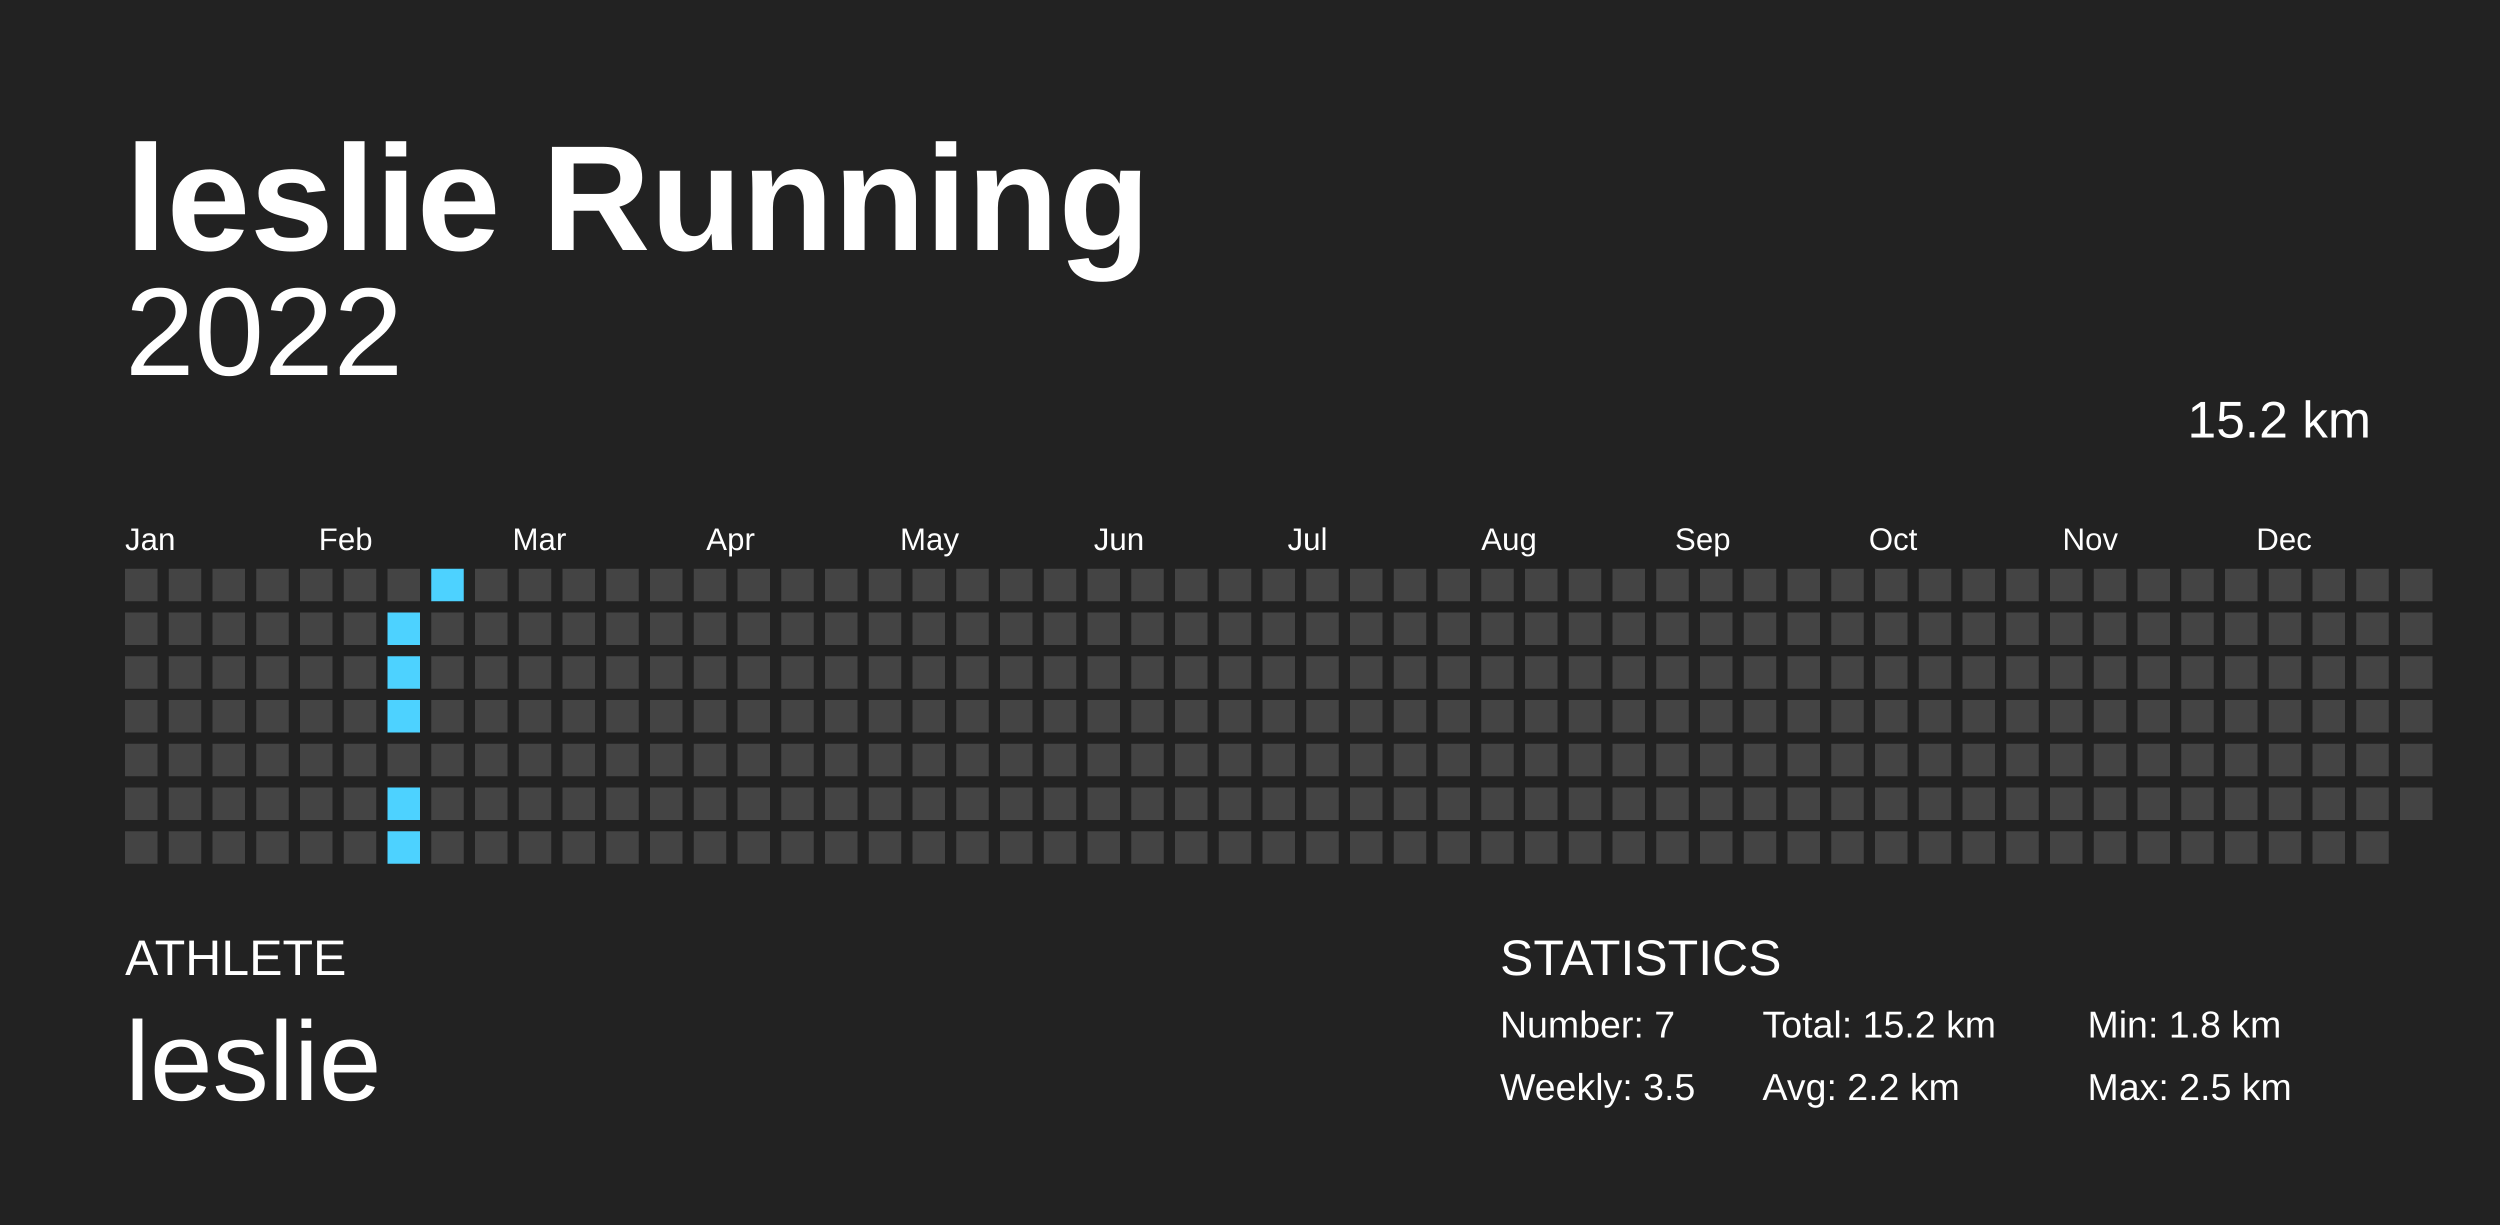
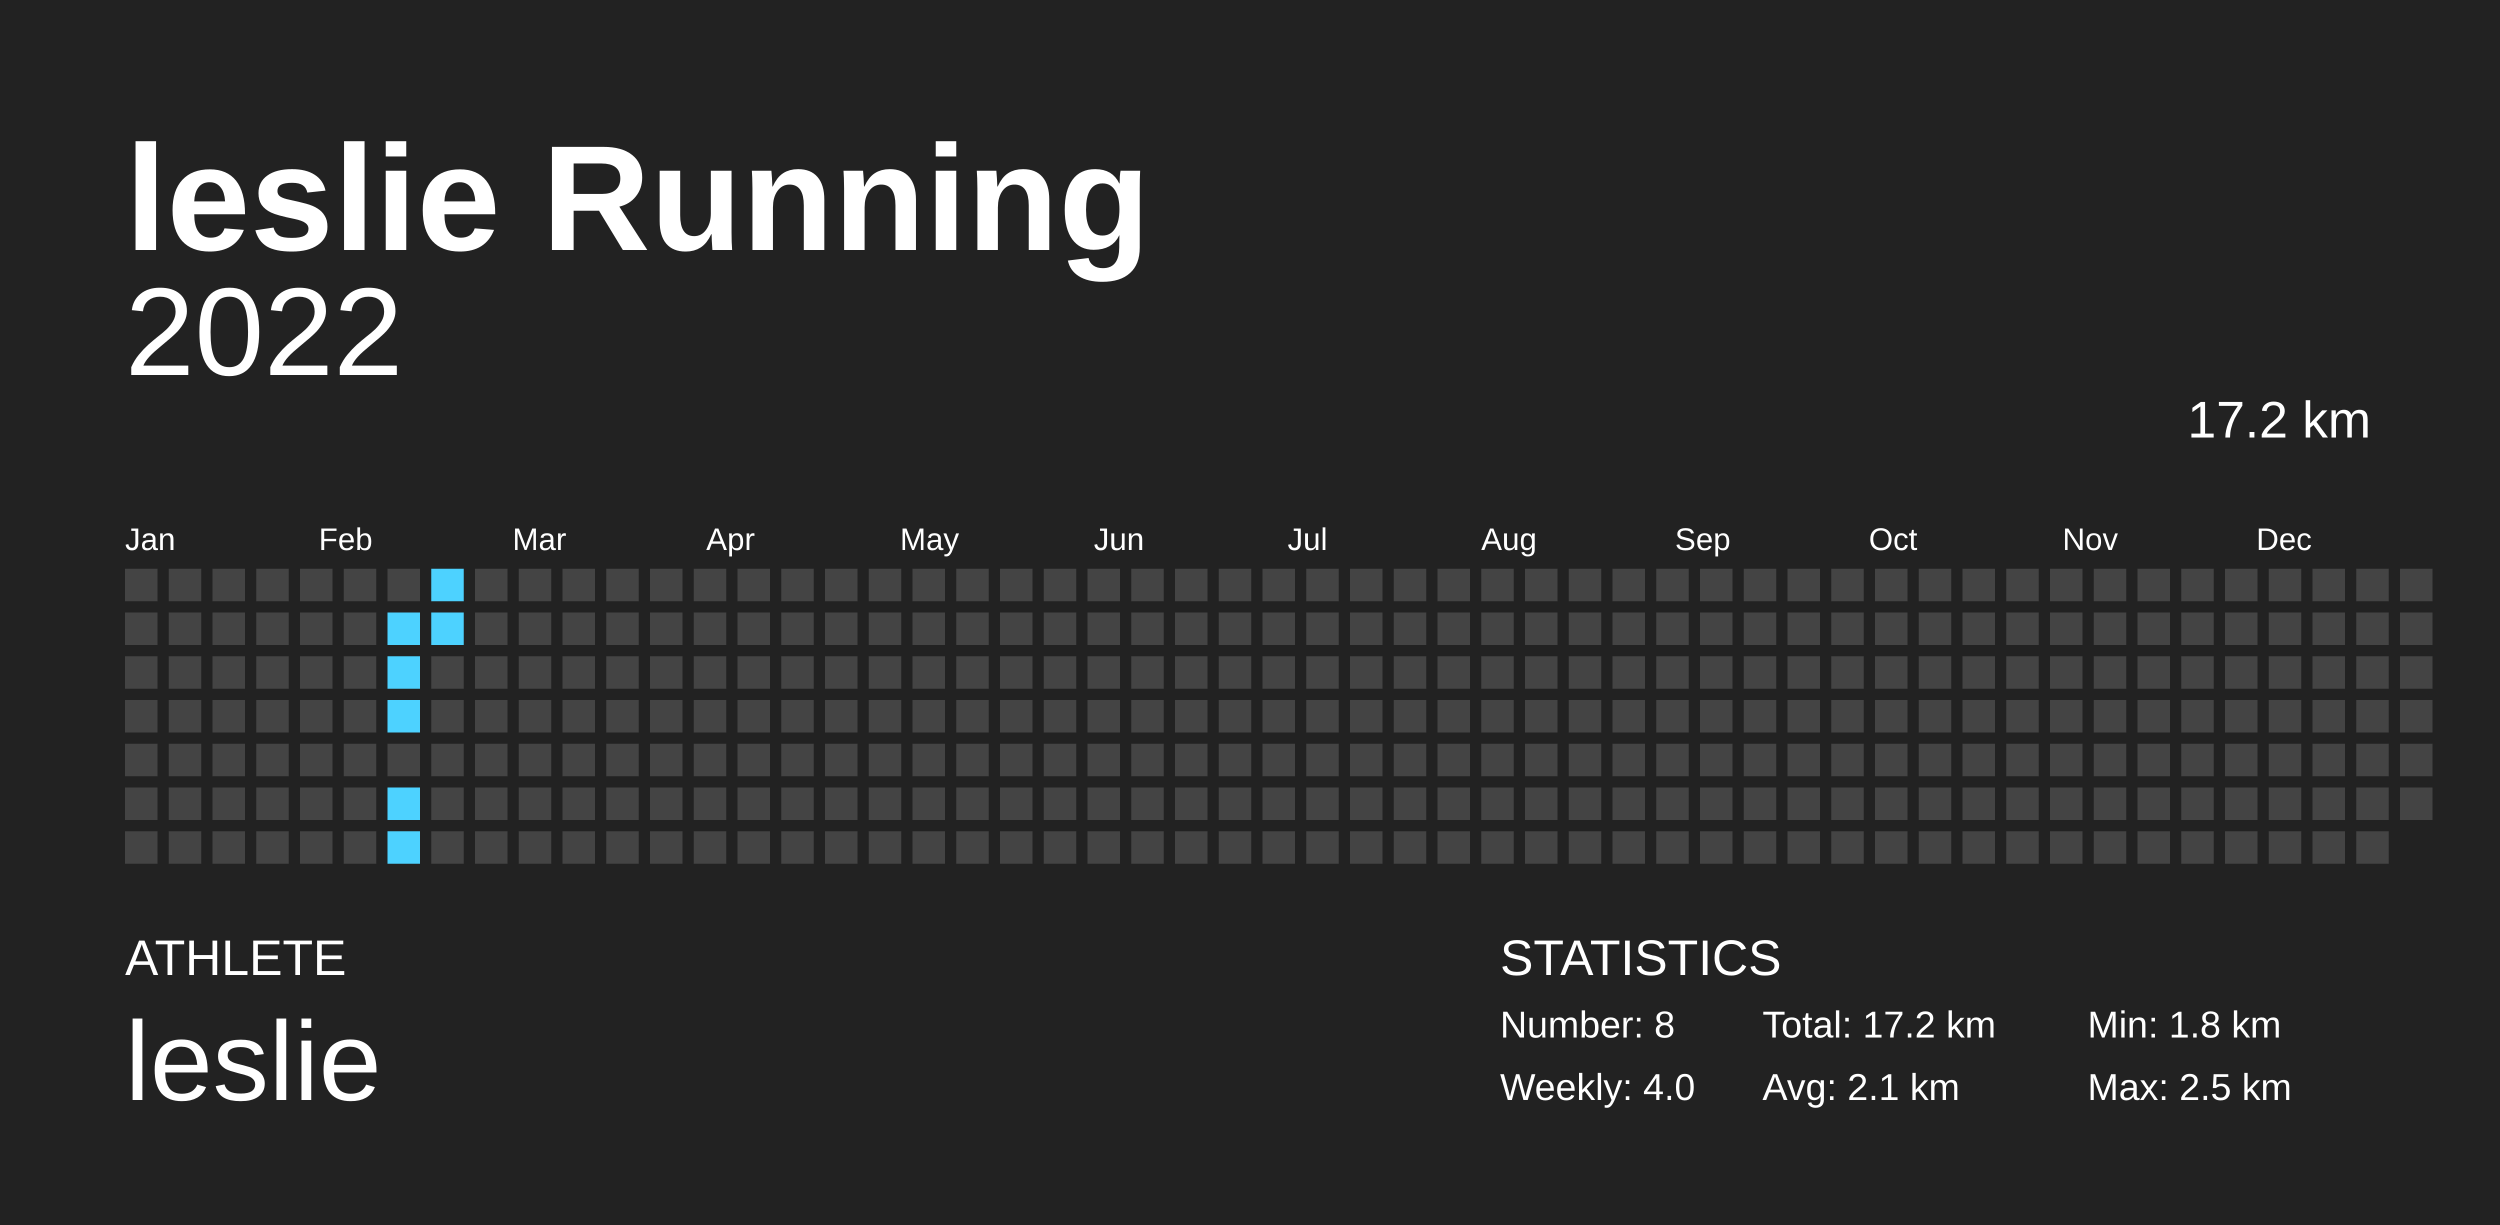
<svg xmlns="http://www.w3.org/2000/svg" baseProfile="full" height="98mm" version="1.1" viewBox="0,0,200,98" width="200mm">
  <defs />
  <rect fill="#222222" height="98" width="200" x="0" y="0" />
  <text fill="#FFFFFF" style="font-size:12px; font-family:Arial; font-weight:bold;" x="10" y="20">leslie Running</text>
  <text fill="#FFFFFF" style="font-size:4px; font-family:Arial" x="10" y="78">ATHLETE</text>
  <text fill="#FFFFFF" style="font-size:9px; font-family:Arial" x="10" y="88">leslie</text>
  <text fill="#FFFFFF" style="font-size:4px; font-family:Arial" x="120" y="78">STATISTICS</text>
-   <text fill="#FFFFFF" style="font-size:3px; font-family:Arial" x="120" y="83">Number: 7</text>
-   <text fill="#FFFFFF" style="font-size:3px; font-family:Arial" x="120" y="88">Weekly: 3.5</text>
-   <text fill="#FFFFFF" style="font-size:3px; font-family:Arial" x="141" y="83">Total: 15.2 km</text>
-   <text fill="#FFFFFF" style="font-size:3px; font-family:Arial" x="141" y="88">Avg: 2.2 km</text>
+   <text fill="#FFFFFF" style="font-size:3px; font-family:Arial" x="120" y="83">Number: 8</text>
+   <text fill="#FFFFFF" style="font-size:3px; font-family:Arial" x="120" y="88">Weekly: 4.0</text>
+   <text fill="#FFFFFF" style="font-size:3px; font-family:Arial" x="141" y="83">Total: 17.2 km</text>
+   <text fill="#FFFFFF" style="font-size:3px; font-family:Arial" x="141" y="88">Avg: 2.1 km</text>
  <text fill="#FFFFFF" style="font-size:3px; font-family:Arial" x="167" y="83">Min: 1.8 km</text>
  <text fill="#FFFFFF" style="font-size:3px; font-family:Arial" x="167" y="88">Max: 2.5 km</text>
  <text alignment-baseline="hanging" fill="#FFFFFF" style="font-size:10.0px; font-family:Arial;" x="10" y="30">2022</text>
-   <text alignment-baseline="hanging" fill="#FFFFFF" style="font-size:4.125px; font-family:Arial;" x="175" y="35">15.2 km</text>
+   <text alignment-baseline="hanging" fill="#FFFFFF" style="font-size:4.125px; font-family:Arial;" x="175" y="35">17.2 km</text>
  <text fill="#FFFFFF" style="font-size:2.5px; font-family:Arial" x="10.0" y="44">Jan</text>
  <text fill="#FFFFFF" style="font-size:2.5px; font-family:Arial" x="25.5" y="44">Feb</text>
  <text fill="#FFFFFF" style="font-size:2.5px; font-family:Arial" x="41.0" y="44">Mar</text>
  <text fill="#FFFFFF" style="font-size:2.5px; font-family:Arial" x="56.5" y="44">Apr</text>
  <text fill="#FFFFFF" style="font-size:2.5px; font-family:Arial" x="72.0" y="44">May</text>
  <text fill="#FFFFFF" style="font-size:2.5px; font-family:Arial" x="87.5" y="44">Jun</text>
  <text fill="#FFFFFF" style="font-size:2.5px; font-family:Arial" x="103.0" y="44">Jul</text>
  <text fill="#FFFFFF" style="font-size:2.5px; font-family:Arial" x="118.5" y="44">Aug</text>
  <text fill="#FFFFFF" style="font-size:2.5px; font-family:Arial" x="134.0" y="44">Sep</text>
  <text fill="#FFFFFF" style="font-size:2.5px; font-family:Arial" x="149.5" y="44">Oct</text>
  <text fill="#FFFFFF" style="font-size:2.5px; font-family:Arial" x="165.0" y="44">Nov</text>
  <text fill="#FFFFFF" style="font-size:2.5px; font-family:Arial" x="180.5" y="44">Dec</text>
  <rect fill="#444444" height="2.6" width="2.6" x="10.0" y="45.5" />
  <rect fill="#444444" height="2.6" width="2.6" x="10.0" y="49.0" />
  <rect fill="#444444" height="2.6" width="2.6" x="10.0" y="52.5" />
  <rect fill="#444444" height="2.6" width="2.6" x="10.0" y="56.0" />
  <rect fill="#444444" height="2.6" width="2.6" x="10.0" y="59.5" />
  <rect fill="#444444" height="2.6" width="2.6" x="10.0" y="63.0" />
  <rect fill="#444444" height="2.6" width="2.6" x="10.0" y="66.5" />
  <rect fill="#444444" height="2.6" width="2.6" x="13.5" y="45.5" />
  <rect fill="#444444" height="2.6" width="2.6" x="13.5" y="49.0" />
  <rect fill="#444444" height="2.6" width="2.6" x="13.5" y="52.5" />
  <rect fill="#444444" height="2.6" width="2.6" x="13.5" y="56.0" />
  <rect fill="#444444" height="2.6" width="2.6" x="13.5" y="59.5" />
  <rect fill="#444444" height="2.6" width="2.6" x="13.5" y="63.0" />
  <rect fill="#444444" height="2.6" width="2.6" x="13.5" y="66.5" />
  <rect fill="#444444" height="2.6" width="2.6" x="17.0" y="45.5" />
  <rect fill="#444444" height="2.6" width="2.6" x="17.0" y="49.0" />
  <rect fill="#444444" height="2.6" width="2.6" x="17.0" y="52.5" />
  <rect fill="#444444" height="2.6" width="2.6" x="17.0" y="56.0" />
  <rect fill="#444444" height="2.6" width="2.6" x="17.0" y="59.5" />
  <rect fill="#444444" height="2.6" width="2.6" x="17.0" y="63.0" />
  <rect fill="#444444" height="2.6" width="2.6" x="17.0" y="66.5" />
  <rect fill="#444444" height="2.6" width="2.6" x="20.5" y="45.5" />
  <rect fill="#444444" height="2.6" width="2.6" x="20.5" y="49.0" />
  <rect fill="#444444" height="2.6" width="2.6" x="20.5" y="52.5" />
  <rect fill="#444444" height="2.6" width="2.6" x="20.5" y="56.0" />
  <rect fill="#444444" height="2.6" width="2.6" x="20.5" y="59.5" />
  <rect fill="#444444" height="2.6" width="2.6" x="20.5" y="63.0" />
  <rect fill="#444444" height="2.6" width="2.6" x="20.5" y="66.5" />
  <rect fill="#444444" height="2.6" width="2.6" x="24.0" y="45.5" />
  <rect fill="#444444" height="2.6" width="2.6" x="24.0" y="49.0" />
  <rect fill="#444444" height="2.6" width="2.6" x="24.0" y="52.5" />
  <rect fill="#444444" height="2.6" width="2.6" x="24.0" y="56.0" />
  <rect fill="#444444" height="2.6" width="2.6" x="24.0" y="59.5" />
  <rect fill="#444444" height="2.6" width="2.6" x="24.0" y="63.0" />
  <rect fill="#444444" height="2.6" width="2.6" x="24.0" y="66.5" />
  <rect fill="#444444" height="2.6" width="2.6" x="27.5" y="45.5" />
  <rect fill="#444444" height="2.6" width="2.6" x="27.5" y="49.0" />
  <rect fill="#444444" height="2.6" width="2.6" x="27.5" y="52.5" />
  <rect fill="#444444" height="2.6" width="2.6" x="27.5" y="56.0" />
  <rect fill="#444444" height="2.6" width="2.6" x="27.5" y="59.5" />
  <rect fill="#444444" height="2.6" width="2.6" x="27.5" y="63.0" />
  <rect fill="#444444" height="2.6" width="2.6" x="27.5" y="66.5" />
  <rect fill="#444444" height="2.6" width="2.6" x="31.0" y="45.5" />
  <rect fill="#4dd2ff" height="2.6" width="2.6" x="31.0" y="49.0" />
  <rect fill="#4dd2ff" height="2.6" width="2.6" x="31.0" y="52.5" />
  <rect fill="#4dd2ff" height="2.6" width="2.6" x="31.0" y="56.0" />
  <rect fill="#444444" height="2.6" width="2.6" x="31.0" y="59.5" />
  <rect fill="#4dd2ff" height="2.6" width="2.6" x="31.0" y="63.0" />
  <rect fill="#4dd2ff" height="2.6" width="2.6" x="31.0" y="66.5" />
  <rect fill="#4dd2ff" height="2.6" width="2.6" x="34.5" y="45.5" />
-   <rect fill="#444444" height="2.6" width="2.6" x="34.5" y="49.0" />
+   <rect fill="#4dd2ff" height="2.6" width="2.6" x="34.5" y="49.0" />
  <rect fill="#444444" height="2.6" width="2.6" x="34.5" y="52.5" />
  <rect fill="#444444" height="2.6" width="2.6" x="34.5" y="56.0" />
  <rect fill="#444444" height="2.6" width="2.6" x="34.5" y="59.5" />
  <rect fill="#444444" height="2.6" width="2.6" x="34.5" y="63.0" />
  <rect fill="#444444" height="2.6" width="2.6" x="34.5" y="66.5" />
  <rect fill="#444444" height="2.6" width="2.6" x="38.0" y="45.5" />
  <rect fill="#444444" height="2.6" width="2.6" x="38.0" y="49.0" />
  <rect fill="#444444" height="2.6" width="2.6" x="38.0" y="52.5" />
  <rect fill="#444444" height="2.6" width="2.6" x="38.0" y="56.0" />
  <rect fill="#444444" height="2.6" width="2.6" x="38.0" y="59.5" />
  <rect fill="#444444" height="2.6" width="2.6" x="38.0" y="63.0" />
  <rect fill="#444444" height="2.6" width="2.6" x="38.0" y="66.5" />
  <rect fill="#444444" height="2.6" width="2.6" x="41.5" y="45.5" />
  <rect fill="#444444" height="2.6" width="2.6" x="41.5" y="49.0" />
  <rect fill="#444444" height="2.6" width="2.6" x="41.5" y="52.5" />
  <rect fill="#444444" height="2.6" width="2.6" x="41.5" y="56.0" />
  <rect fill="#444444" height="2.6" width="2.6" x="41.5" y="59.5" />
  <rect fill="#444444" height="2.6" width="2.6" x="41.5" y="63.0" />
  <rect fill="#444444" height="2.6" width="2.6" x="41.5" y="66.5" />
  <rect fill="#444444" height="2.6" width="2.6" x="45.0" y="45.5" />
  <rect fill="#444444" height="2.6" width="2.6" x="45.0" y="49.0" />
  <rect fill="#444444" height="2.6" width="2.6" x="45.0" y="52.5" />
  <rect fill="#444444" height="2.6" width="2.6" x="45.0" y="56.0" />
  <rect fill="#444444" height="2.6" width="2.6" x="45.0" y="59.5" />
  <rect fill="#444444" height="2.6" width="2.6" x="45.0" y="63.0" />
  <rect fill="#444444" height="2.6" width="2.6" x="45.0" y="66.5" />
  <rect fill="#444444" height="2.6" width="2.6" x="48.5" y="45.5" />
  <rect fill="#444444" height="2.6" width="2.6" x="48.5" y="49.0" />
  <rect fill="#444444" height="2.6" width="2.6" x="48.5" y="52.5" />
  <rect fill="#444444" height="2.6" width="2.6" x="48.5" y="56.0" />
  <rect fill="#444444" height="2.6" width="2.6" x="48.5" y="59.5" />
  <rect fill="#444444" height="2.6" width="2.6" x="48.5" y="63.0" />
  <rect fill="#444444" height="2.6" width="2.6" x="48.5" y="66.5" />
  <rect fill="#444444" height="2.6" width="2.6" x="52.0" y="45.5" />
  <rect fill="#444444" height="2.6" width="2.6" x="52.0" y="49.0" />
  <rect fill="#444444" height="2.6" width="2.6" x="52.0" y="52.5" />
  <rect fill="#444444" height="2.6" width="2.6" x="52.0" y="56.0" />
  <rect fill="#444444" height="2.6" width="2.6" x="52.0" y="59.5" />
  <rect fill="#444444" height="2.6" width="2.6" x="52.0" y="63.0" />
  <rect fill="#444444" height="2.6" width="2.6" x="52.0" y="66.5" />
  <rect fill="#444444" height="2.6" width="2.6" x="55.5" y="45.5" />
  <rect fill="#444444" height="2.6" width="2.6" x="55.5" y="49.0" />
  <rect fill="#444444" height="2.6" width="2.6" x="55.5" y="52.5" />
  <rect fill="#444444" height="2.6" width="2.6" x="55.5" y="56.0" />
  <rect fill="#444444" height="2.6" width="2.6" x="55.5" y="59.5" />
  <rect fill="#444444" height="2.6" width="2.6" x="55.5" y="63.0" />
  <rect fill="#444444" height="2.6" width="2.6" x="55.5" y="66.5" />
  <rect fill="#444444" height="2.6" width="2.6" x="59.0" y="45.5" />
  <rect fill="#444444" height="2.6" width="2.6" x="59.0" y="49.0" />
  <rect fill="#444444" height="2.6" width="2.6" x="59.0" y="52.5" />
  <rect fill="#444444" height="2.6" width="2.6" x="59.0" y="56.0" />
  <rect fill="#444444" height="2.6" width="2.6" x="59.0" y="59.5" />
  <rect fill="#444444" height="2.6" width="2.6" x="59.0" y="63.0" />
  <rect fill="#444444" height="2.6" width="2.6" x="59.0" y="66.5" />
  <rect fill="#444444" height="2.6" width="2.6" x="62.5" y="45.5" />
  <rect fill="#444444" height="2.6" width="2.6" x="62.5" y="49.0" />
  <rect fill="#444444" height="2.6" width="2.6" x="62.5" y="52.5" />
  <rect fill="#444444" height="2.6" width="2.6" x="62.5" y="56.0" />
  <rect fill="#444444" height="2.6" width="2.6" x="62.5" y="59.5" />
  <rect fill="#444444" height="2.6" width="2.6" x="62.5" y="63.0" />
  <rect fill="#444444" height="2.6" width="2.6" x="62.5" y="66.5" />
  <rect fill="#444444" height="2.6" width="2.6" x="66.0" y="45.5" />
  <rect fill="#444444" height="2.6" width="2.6" x="66.0" y="49.0" />
  <rect fill="#444444" height="2.6" width="2.6" x="66.0" y="52.5" />
  <rect fill="#444444" height="2.6" width="2.6" x="66.0" y="56.0" />
  <rect fill="#444444" height="2.6" width="2.6" x="66.0" y="59.5" />
  <rect fill="#444444" height="2.6" width="2.6" x="66.0" y="63.0" />
  <rect fill="#444444" height="2.6" width="2.6" x="66.0" y="66.5" />
  <rect fill="#444444" height="2.6" width="2.6" x="69.5" y="45.5" />
  <rect fill="#444444" height="2.6" width="2.6" x="69.5" y="49.0" />
  <rect fill="#444444" height="2.6" width="2.6" x="69.5" y="52.5" />
  <rect fill="#444444" height="2.6" width="2.6" x="69.5" y="56.0" />
  <rect fill="#444444" height="2.6" width="2.6" x="69.5" y="59.5" />
  <rect fill="#444444" height="2.6" width="2.6" x="69.5" y="63.0" />
  <rect fill="#444444" height="2.6" width="2.6" x="69.5" y="66.5" />
  <rect fill="#444444" height="2.6" width="2.6" x="73.0" y="45.5" />
  <rect fill="#444444" height="2.6" width="2.6" x="73.0" y="49.0" />
  <rect fill="#444444" height="2.6" width="2.6" x="73.0" y="52.5" />
  <rect fill="#444444" height="2.6" width="2.6" x="73.0" y="56.0" />
  <rect fill="#444444" height="2.6" width="2.6" x="73.0" y="59.5" />
  <rect fill="#444444" height="2.6" width="2.6" x="73.0" y="63.0" />
  <rect fill="#444444" height="2.6" width="2.6" x="73.0" y="66.5" />
  <rect fill="#444444" height="2.6" width="2.6" x="76.5" y="45.5" />
  <rect fill="#444444" height="2.6" width="2.6" x="76.5" y="49.0" />
  <rect fill="#444444" height="2.6" width="2.6" x="76.5" y="52.5" />
  <rect fill="#444444" height="2.6" width="2.6" x="76.5" y="56.0" />
  <rect fill="#444444" height="2.6" width="2.6" x="76.5" y="59.5" />
  <rect fill="#444444" height="2.6" width="2.6" x="76.5" y="63.0" />
  <rect fill="#444444" height="2.6" width="2.6" x="76.5" y="66.5" />
  <rect fill="#444444" height="2.6" width="2.6" x="80.0" y="45.5" />
  <rect fill="#444444" height="2.6" width="2.6" x="80.0" y="49.0" />
  <rect fill="#444444" height="2.6" width="2.6" x="80.0" y="52.5" />
  <rect fill="#444444" height="2.6" width="2.6" x="80.0" y="56.0" />
  <rect fill="#444444" height="2.6" width="2.6" x="80.0" y="59.5" />
  <rect fill="#444444" height="2.6" width="2.6" x="80.0" y="63.0" />
  <rect fill="#444444" height="2.6" width="2.6" x="80.0" y="66.5" />
  <rect fill="#444444" height="2.6" width="2.6" x="83.5" y="45.5" />
  <rect fill="#444444" height="2.6" width="2.6" x="83.5" y="49.0" />
  <rect fill="#444444" height="2.6" width="2.6" x="83.5" y="52.5" />
  <rect fill="#444444" height="2.6" width="2.6" x="83.5" y="56.0" />
  <rect fill="#444444" height="2.6" width="2.6" x="83.5" y="59.5" />
  <rect fill="#444444" height="2.6" width="2.6" x="83.5" y="63.0" />
  <rect fill="#444444" height="2.6" width="2.6" x="83.5" y="66.5" />
  <rect fill="#444444" height="2.6" width="2.6" x="87.0" y="45.5" />
  <rect fill="#444444" height="2.6" width="2.6" x="87.0" y="49.0" />
  <rect fill="#444444" height="2.6" width="2.6" x="87.0" y="52.5" />
  <rect fill="#444444" height="2.6" width="2.6" x="87.0" y="56.0" />
  <rect fill="#444444" height="2.6" width="2.6" x="87.0" y="59.5" />
  <rect fill="#444444" height="2.6" width="2.6" x="87.0" y="63.0" />
  <rect fill="#444444" height="2.6" width="2.6" x="87.0" y="66.5" />
  <rect fill="#444444" height="2.6" width="2.6" x="90.5" y="45.5" />
  <rect fill="#444444" height="2.6" width="2.6" x="90.5" y="49.0" />
  <rect fill="#444444" height="2.6" width="2.6" x="90.5" y="52.5" />
  <rect fill="#444444" height="2.6" width="2.6" x="90.5" y="56.0" />
  <rect fill="#444444" height="2.6" width="2.6" x="90.5" y="59.5" />
  <rect fill="#444444" height="2.6" width="2.6" x="90.5" y="63.0" />
  <rect fill="#444444" height="2.6" width="2.6" x="90.5" y="66.5" />
  <rect fill="#444444" height="2.6" width="2.6" x="94.0" y="45.5" />
  <rect fill="#444444" height="2.6" width="2.6" x="94.0" y="49.0" />
  <rect fill="#444444" height="2.6" width="2.6" x="94.0" y="52.5" />
  <rect fill="#444444" height="2.6" width="2.6" x="94.0" y="56.0" />
  <rect fill="#444444" height="2.6" width="2.6" x="94.0" y="59.5" />
  <rect fill="#444444" height="2.6" width="2.6" x="94.0" y="63.0" />
  <rect fill="#444444" height="2.6" width="2.6" x="94.0" y="66.5" />
  <rect fill="#444444" height="2.6" width="2.6" x="97.5" y="45.5" />
  <rect fill="#444444" height="2.6" width="2.6" x="97.5" y="49.0" />
  <rect fill="#444444" height="2.6" width="2.6" x="97.5" y="52.5" />
  <rect fill="#444444" height="2.6" width="2.6" x="97.5" y="56.0" />
  <rect fill="#444444" height="2.6" width="2.6" x="97.5" y="59.5" />
  <rect fill="#444444" height="2.6" width="2.6" x="97.5" y="63.0" />
  <rect fill="#444444" height="2.6" width="2.6" x="97.5" y="66.5" />
  <rect fill="#444444" height="2.6" width="2.6" x="101.0" y="45.5" />
  <rect fill="#444444" height="2.6" width="2.6" x="101.0" y="49.0" />
  <rect fill="#444444" height="2.6" width="2.6" x="101.0" y="52.5" />
  <rect fill="#444444" height="2.6" width="2.6" x="101.0" y="56.0" />
  <rect fill="#444444" height="2.6" width="2.6" x="101.0" y="59.5" />
  <rect fill="#444444" height="2.6" width="2.6" x="101.0" y="63.0" />
  <rect fill="#444444" height="2.6" width="2.6" x="101.0" y="66.5" />
  <rect fill="#444444" height="2.6" width="2.6" x="104.5" y="45.5" />
  <rect fill="#444444" height="2.6" width="2.6" x="104.5" y="49.0" />
  <rect fill="#444444" height="2.6" width="2.6" x="104.5" y="52.5" />
  <rect fill="#444444" height="2.6" width="2.6" x="104.5" y="56.0" />
  <rect fill="#444444" height="2.6" width="2.6" x="104.5" y="59.5" />
  <rect fill="#444444" height="2.6" width="2.6" x="104.5" y="63.0" />
  <rect fill="#444444" height="2.6" width="2.6" x="104.5" y="66.5" />
  <rect fill="#444444" height="2.6" width="2.6" x="108.0" y="45.5" />
  <rect fill="#444444" height="2.6" width="2.6" x="108.0" y="49.0" />
  <rect fill="#444444" height="2.6" width="2.6" x="108.0" y="52.5" />
  <rect fill="#444444" height="2.6" width="2.6" x="108.0" y="56.0" />
  <rect fill="#444444" height="2.6" width="2.6" x="108.0" y="59.5" />
  <rect fill="#444444" height="2.6" width="2.6" x="108.0" y="63.0" />
  <rect fill="#444444" height="2.6" width="2.6" x="108.0" y="66.5" />
  <rect fill="#444444" height="2.6" width="2.6" x="111.5" y="45.5" />
  <rect fill="#444444" height="2.6" width="2.6" x="111.5" y="49.0" />
  <rect fill="#444444" height="2.6" width="2.6" x="111.5" y="52.5" />
  <rect fill="#444444" height="2.6" width="2.6" x="111.5" y="56.0" />
  <rect fill="#444444" height="2.6" width="2.6" x="111.5" y="59.5" />
  <rect fill="#444444" height="2.6" width="2.6" x="111.5" y="63.0" />
  <rect fill="#444444" height="2.6" width="2.6" x="111.5" y="66.5" />
  <rect fill="#444444" height="2.6" width="2.6" x="115.0" y="45.5" />
  <rect fill="#444444" height="2.6" width="2.6" x="115.0" y="49.0" />
  <rect fill="#444444" height="2.6" width="2.6" x="115.0" y="52.5" />
  <rect fill="#444444" height="2.6" width="2.6" x="115.0" y="56.0" />
  <rect fill="#444444" height="2.6" width="2.6" x="115.0" y="59.5" />
  <rect fill="#444444" height="2.6" width="2.6" x="115.0" y="63.0" />
  <rect fill="#444444" height="2.6" width="2.6" x="115.0" y="66.5" />
  <rect fill="#444444" height="2.6" width="2.6" x="118.5" y="45.5" />
  <rect fill="#444444" height="2.6" width="2.6" x="118.5" y="49.0" />
  <rect fill="#444444" height="2.6" width="2.6" x="118.5" y="52.5" />
  <rect fill="#444444" height="2.6" width="2.6" x="118.5" y="56.0" />
  <rect fill="#444444" height="2.6" width="2.6" x="118.5" y="59.5" />
  <rect fill="#444444" height="2.6" width="2.6" x="118.5" y="63.0" />
  <rect fill="#444444" height="2.6" width="2.6" x="118.5" y="66.5" />
  <rect fill="#444444" height="2.6" width="2.6" x="122.0" y="45.5" />
  <rect fill="#444444" height="2.6" width="2.6" x="122.0" y="49.0" />
  <rect fill="#444444" height="2.6" width="2.6" x="122.0" y="52.5" />
  <rect fill="#444444" height="2.6" width="2.6" x="122.0" y="56.0" />
  <rect fill="#444444" height="2.6" width="2.6" x="122.0" y="59.5" />
  <rect fill="#444444" height="2.6" width="2.6" x="122.0" y="63.0" />
  <rect fill="#444444" height="2.6" width="2.6" x="122.0" y="66.5" />
  <rect fill="#444444" height="2.6" width="2.6" x="125.5" y="45.5" />
  <rect fill="#444444" height="2.6" width="2.6" x="125.5" y="49.0" />
  <rect fill="#444444" height="2.6" width="2.6" x="125.5" y="52.5" />
  <rect fill="#444444" height="2.6" width="2.6" x="125.5" y="56.0" />
  <rect fill="#444444" height="2.6" width="2.6" x="125.5" y="59.5" />
  <rect fill="#444444" height="2.6" width="2.6" x="125.5" y="63.0" />
  <rect fill="#444444" height="2.6" width="2.6" x="125.5" y="66.5" />
  <rect fill="#444444" height="2.6" width="2.6" x="129.0" y="45.5" />
  <rect fill="#444444" height="2.6" width="2.6" x="129.0" y="49.0" />
  <rect fill="#444444" height="2.6" width="2.6" x="129.0" y="52.5" />
  <rect fill="#444444" height="2.6" width="2.6" x="129.0" y="56.0" />
  <rect fill="#444444" height="2.6" width="2.6" x="129.0" y="59.5" />
  <rect fill="#444444" height="2.6" width="2.6" x="129.0" y="63.0" />
  <rect fill="#444444" height="2.6" width="2.6" x="129.0" y="66.5" />
  <rect fill="#444444" height="2.6" width="2.6" x="132.5" y="45.5" />
  <rect fill="#444444" height="2.6" width="2.6" x="132.5" y="49.0" />
  <rect fill="#444444" height="2.6" width="2.6" x="132.5" y="52.5" />
  <rect fill="#444444" height="2.6" width="2.6" x="132.5" y="56.0" />
  <rect fill="#444444" height="2.6" width="2.6" x="132.5" y="59.5" />
  <rect fill="#444444" height="2.6" width="2.6" x="132.5" y="63.0" />
  <rect fill="#444444" height="2.6" width="2.6" x="132.5" y="66.5" />
  <rect fill="#444444" height="2.6" width="2.6" x="136.0" y="45.5" />
  <rect fill="#444444" height="2.6" width="2.6" x="136.0" y="49.0" />
  <rect fill="#444444" height="2.6" width="2.6" x="136.0" y="52.5" />
  <rect fill="#444444" height="2.6" width="2.6" x="136.0" y="56.0" />
  <rect fill="#444444" height="2.6" width="2.6" x="136.0" y="59.5" />
  <rect fill="#444444" height="2.6" width="2.6" x="136.0" y="63.0" />
  <rect fill="#444444" height="2.6" width="2.6" x="136.0" y="66.5" />
  <rect fill="#444444" height="2.6" width="2.6" x="139.5" y="45.5" />
  <rect fill="#444444" height="2.6" width="2.6" x="139.5" y="49.0" />
  <rect fill="#444444" height="2.6" width="2.6" x="139.5" y="52.5" />
  <rect fill="#444444" height="2.6" width="2.6" x="139.5" y="56.0" />
  <rect fill="#444444" height="2.6" width="2.6" x="139.5" y="59.5" />
  <rect fill="#444444" height="2.6" width="2.6" x="139.5" y="63.0" />
  <rect fill="#444444" height="2.6" width="2.6" x="139.5" y="66.5" />
  <rect fill="#444444" height="2.6" width="2.6" x="143.0" y="45.5" />
  <rect fill="#444444" height="2.6" width="2.6" x="143.0" y="49.0" />
  <rect fill="#444444" height="2.6" width="2.6" x="143.0" y="52.5" />
  <rect fill="#444444" height="2.6" width="2.6" x="143.0" y="56.0" />
  <rect fill="#444444" height="2.6" width="2.6" x="143.0" y="59.5" />
  <rect fill="#444444" height="2.6" width="2.6" x="143.0" y="63.0" />
  <rect fill="#444444" height="2.6" width="2.6" x="143.0" y="66.5" />
  <rect fill="#444444" height="2.6" width="2.6" x="146.5" y="45.5" />
  <rect fill="#444444" height="2.6" width="2.6" x="146.5" y="49.0" />
  <rect fill="#444444" height="2.6" width="2.6" x="146.5" y="52.5" />
  <rect fill="#444444" height="2.6" width="2.6" x="146.5" y="56.0" />
  <rect fill="#444444" height="2.6" width="2.6" x="146.5" y="59.5" />
  <rect fill="#444444" height="2.6" width="2.6" x="146.5" y="63.0" />
  <rect fill="#444444" height="2.6" width="2.6" x="146.5" y="66.5" />
  <rect fill="#444444" height="2.6" width="2.6" x="150.0" y="45.5" />
  <rect fill="#444444" height="2.6" width="2.6" x="150.0" y="49.0" />
  <rect fill="#444444" height="2.6" width="2.6" x="150.0" y="52.5" />
  <rect fill="#444444" height="2.6" width="2.6" x="150.0" y="56.0" />
  <rect fill="#444444" height="2.6" width="2.6" x="150.0" y="59.5" />
  <rect fill="#444444" height="2.6" width="2.6" x="150.0" y="63.0" />
  <rect fill="#444444" height="2.6" width="2.6" x="150.0" y="66.5" />
  <rect fill="#444444" height="2.6" width="2.6" x="153.5" y="45.5" />
  <rect fill="#444444" height="2.6" width="2.6" x="153.5" y="49.0" />
  <rect fill="#444444" height="2.6" width="2.6" x="153.5" y="52.5" />
  <rect fill="#444444" height="2.6" width="2.6" x="153.5" y="56.0" />
  <rect fill="#444444" height="2.6" width="2.6" x="153.5" y="59.5" />
  <rect fill="#444444" height="2.6" width="2.6" x="153.5" y="63.0" />
  <rect fill="#444444" height="2.6" width="2.6" x="153.5" y="66.5" />
  <rect fill="#444444" height="2.6" width="2.6" x="157.0" y="45.5" />
  <rect fill="#444444" height="2.6" width="2.6" x="157.0" y="49.0" />
  <rect fill="#444444" height="2.6" width="2.6" x="157.0" y="52.5" />
  <rect fill="#444444" height="2.6" width="2.6" x="157.0" y="56.0" />
  <rect fill="#444444" height="2.6" width="2.6" x="157.0" y="59.5" />
  <rect fill="#444444" height="2.6" width="2.6" x="157.0" y="63.0" />
  <rect fill="#444444" height="2.6" width="2.6" x="157.0" y="66.5" />
  <rect fill="#444444" height="2.6" width="2.6" x="160.5" y="45.5" />
  <rect fill="#444444" height="2.6" width="2.6" x="160.5" y="49.0" />
  <rect fill="#444444" height="2.6" width="2.6" x="160.5" y="52.5" />
  <rect fill="#444444" height="2.6" width="2.6" x="160.5" y="56.0" />
  <rect fill="#444444" height="2.6" width="2.6" x="160.5" y="59.5" />
  <rect fill="#444444" height="2.6" width="2.6" x="160.5" y="63.0" />
  <rect fill="#444444" height="2.6" width="2.6" x="160.5" y="66.5" />
  <rect fill="#444444" height="2.6" width="2.6" x="164.0" y="45.5" />
  <rect fill="#444444" height="2.6" width="2.6" x="164.0" y="49.0" />
  <rect fill="#444444" height="2.6" width="2.6" x="164.0" y="52.5" />
  <rect fill="#444444" height="2.6" width="2.6" x="164.0" y="56.0" />
  <rect fill="#444444" height="2.6" width="2.6" x="164.0" y="59.5" />
  <rect fill="#444444" height="2.6" width="2.6" x="164.0" y="63.0" />
  <rect fill="#444444" height="2.6" width="2.6" x="164.0" y="66.5" />
  <rect fill="#444444" height="2.6" width="2.6" x="167.5" y="45.5" />
  <rect fill="#444444" height="2.6" width="2.6" x="167.5" y="49.0" />
  <rect fill="#444444" height="2.6" width="2.6" x="167.5" y="52.5" />
  <rect fill="#444444" height="2.6" width="2.6" x="167.5" y="56.0" />
  <rect fill="#444444" height="2.6" width="2.6" x="167.5" y="59.5" />
  <rect fill="#444444" height="2.6" width="2.6" x="167.5" y="63.0" />
  <rect fill="#444444" height="2.6" width="2.6" x="167.5" y="66.5" />
  <rect fill="#444444" height="2.6" width="2.6" x="171.0" y="45.5" />
  <rect fill="#444444" height="2.6" width="2.6" x="171.0" y="49.0" />
  <rect fill="#444444" height="2.6" width="2.6" x="171.0" y="52.5" />
  <rect fill="#444444" height="2.6" width="2.6" x="171.0" y="56.0" />
  <rect fill="#444444" height="2.6" width="2.6" x="171.0" y="59.5" />
  <rect fill="#444444" height="2.6" width="2.6" x="171.0" y="63.0" />
  <rect fill="#444444" height="2.6" width="2.6" x="171.0" y="66.5" />
  <rect fill="#444444" height="2.6" width="2.6" x="174.5" y="45.5" />
  <rect fill="#444444" height="2.6" width="2.6" x="174.5" y="49.0" />
  <rect fill="#444444" height="2.6" width="2.6" x="174.5" y="52.5" />
  <rect fill="#444444" height="2.6" width="2.6" x="174.5" y="56.0" />
  <rect fill="#444444" height="2.6" width="2.6" x="174.5" y="59.5" />
  <rect fill="#444444" height="2.6" width="2.6" x="174.5" y="63.0" />
  <rect fill="#444444" height="2.6" width="2.6" x="174.5" y="66.5" />
  <rect fill="#444444" height="2.6" width="2.6" x="178.0" y="45.5" />
  <rect fill="#444444" height="2.6" width="2.6" x="178.0" y="49.0" />
  <rect fill="#444444" height="2.6" width="2.6" x="178.0" y="52.5" />
  <rect fill="#444444" height="2.6" width="2.6" x="178.0" y="56.0" />
  <rect fill="#444444" height="2.6" width="2.6" x="178.0" y="59.5" />
  <rect fill="#444444" height="2.6" width="2.6" x="178.0" y="63.0" />
  <rect fill="#444444" height="2.6" width="2.6" x="178.0" y="66.5" />
  <rect fill="#444444" height="2.6" width="2.6" x="181.5" y="45.5" />
  <rect fill="#444444" height="2.6" width="2.6" x="181.5" y="49.0" />
  <rect fill="#444444" height="2.6" width="2.6" x="181.5" y="52.5" />
  <rect fill="#444444" height="2.6" width="2.6" x="181.5" y="56.0" />
  <rect fill="#444444" height="2.6" width="2.6" x="181.5" y="59.5" />
  <rect fill="#444444" height="2.6" width="2.6" x="181.5" y="63.0" />
  <rect fill="#444444" height="2.6" width="2.6" x="181.5" y="66.5" />
  <rect fill="#444444" height="2.6" width="2.6" x="185.0" y="45.5" />
  <rect fill="#444444" height="2.6" width="2.6" x="185.0" y="49.0" />
  <rect fill="#444444" height="2.6" width="2.6" x="185.0" y="52.5" />
  <rect fill="#444444" height="2.6" width="2.6" x="185.0" y="56.0" />
  <rect fill="#444444" height="2.6" width="2.6" x="185.0" y="59.5" />
  <rect fill="#444444" height="2.6" width="2.6" x="185.0" y="63.0" />
  <rect fill="#444444" height="2.6" width="2.6" x="185.0" y="66.5" />
  <rect fill="#444444" height="2.6" width="2.6" x="188.5" y="45.5" />
  <rect fill="#444444" height="2.6" width="2.6" x="188.5" y="49.0" />
  <rect fill="#444444" height="2.6" width="2.6" x="188.5" y="52.5" />
  <rect fill="#444444" height="2.6" width="2.6" x="188.5" y="56.0" />
  <rect fill="#444444" height="2.6" width="2.6" x="188.5" y="59.5" />
  <rect fill="#444444" height="2.6" width="2.6" x="188.5" y="63.0" />
  <rect fill="#444444" height="2.6" width="2.6" x="188.5" y="66.5" />
  <rect fill="#444444" height="2.6" width="2.6" x="192.0" y="45.5" />
  <rect fill="#444444" height="2.6" width="2.6" x="192.0" y="49.0" />
  <rect fill="#444444" height="2.6" width="2.6" x="192.0" y="52.5" />
  <rect fill="#444444" height="2.6" width="2.6" x="192.0" y="56.0" />
  <rect fill="#444444" height="2.6" width="2.6" x="192.0" y="59.5" />
  <rect fill="#444444" height="2.6" width="2.6" x="192.0" y="63.0" />
</svg>
